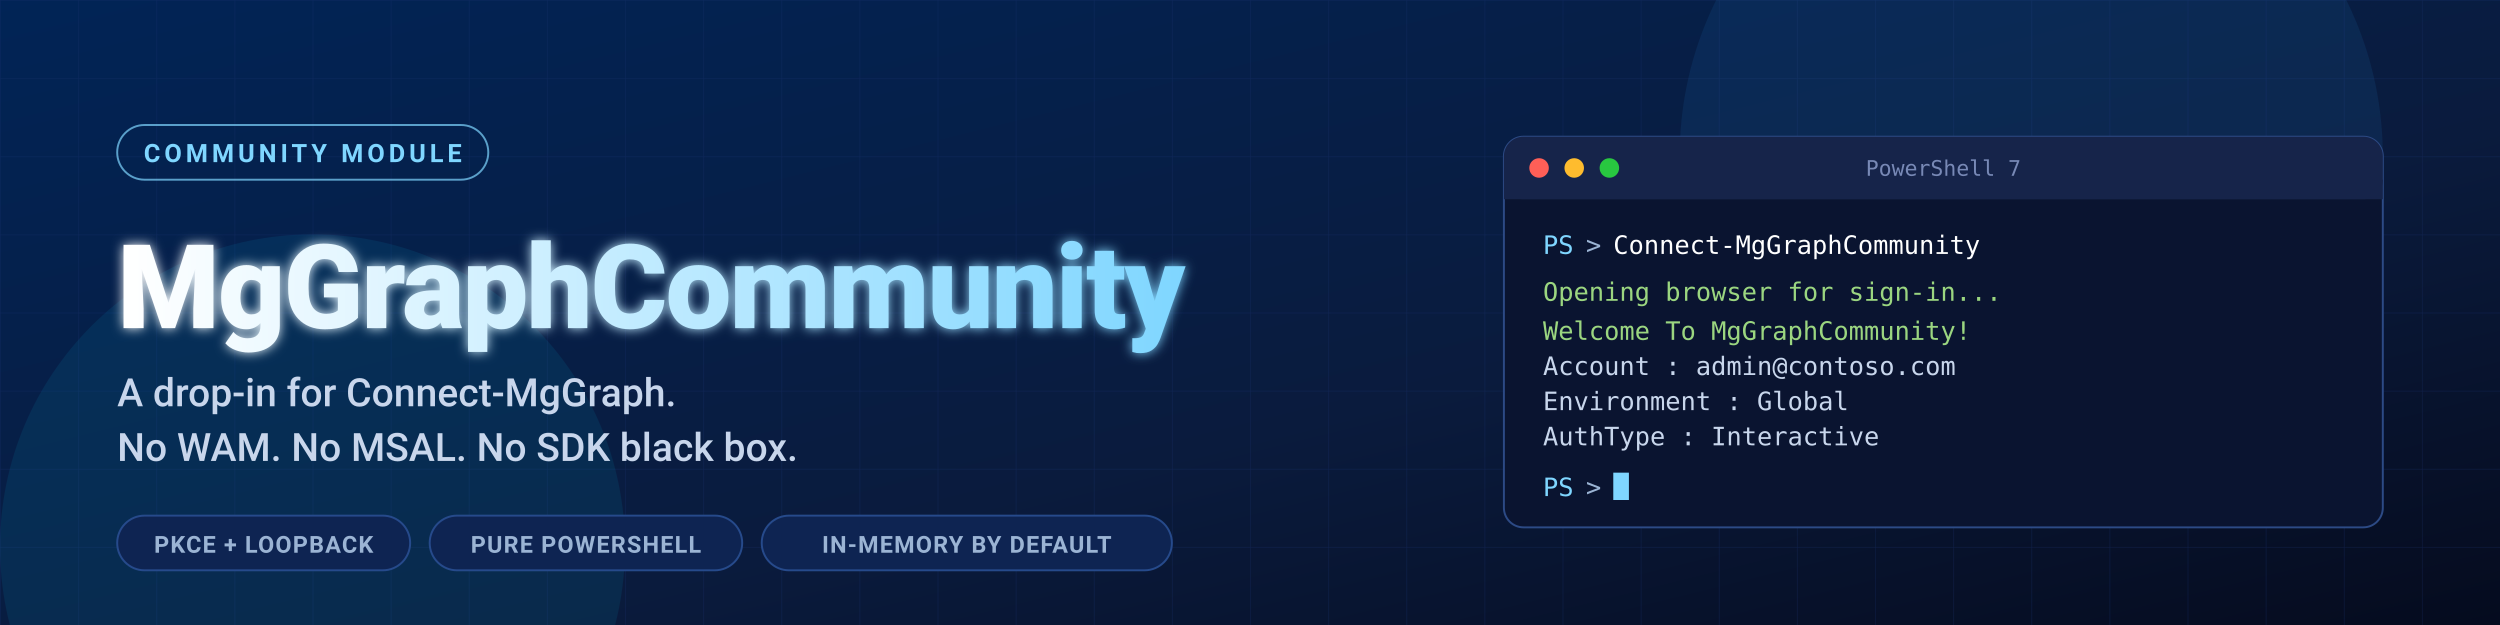
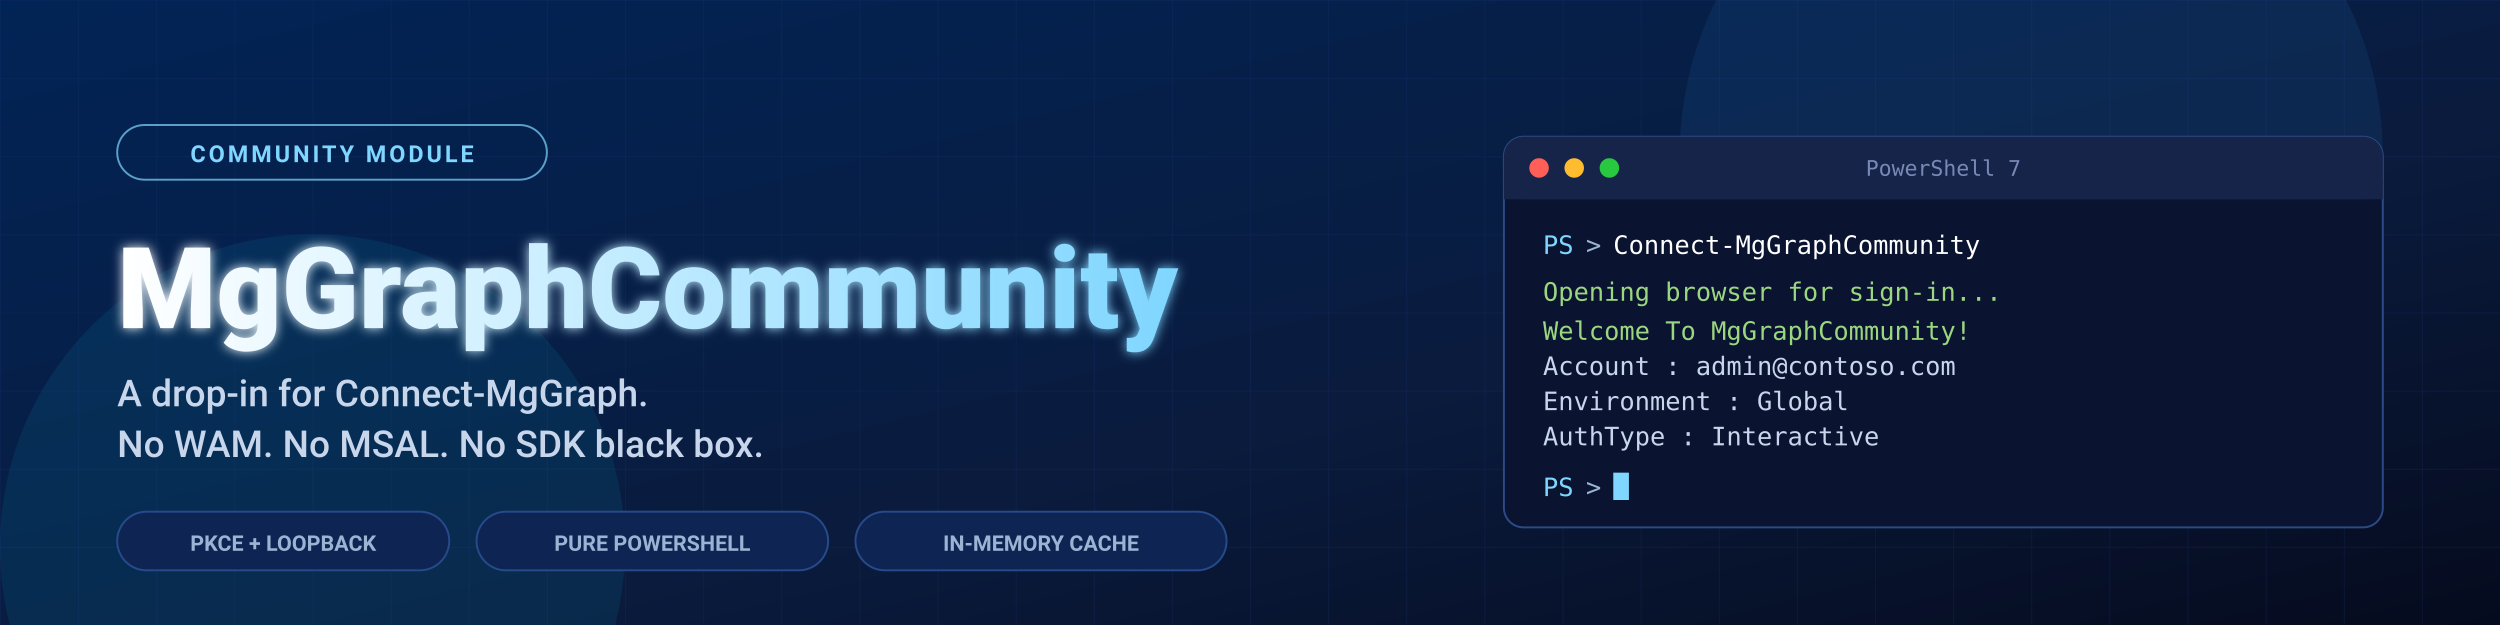
<svg xmlns="http://www.w3.org/2000/svg" viewBox="0 0 1280 320" role="img" aria-label="MgGraphCommunity — A drop-in for Connect-MgGraph. No WAM. No MSAL. No SDK black box.">
  <defs>
    <linearGradient id="bg" x1="0" y1="0" x2="1" y2="1">
      <stop offset="0%" stop-color="#012456" />
      <stop offset="60%" stop-color="#0a1b3d" />
      <stop offset="100%" stop-color="#050b1e" />
    </linearGradient>
    <linearGradient id="title" x1="0" y1="0" x2="1" y2="0">
      <stop offset="0%" stop-color="#ffffff" />
      <stop offset="100%" stop-color="#7fd6ff" />
    </linearGradient>
    <pattern id="grid" width="40" height="40" patternUnits="userSpaceOnUse">
      <path d="M 40 0 L 0 0 0 40" fill="none" stroke="#1a3370" stroke-width="0.5" opacity="0.45" />
    </pattern>
    <filter id="glow" x="-20%" y="-20%" width="140%" height="140%">
      <feGaussianBlur stdDeviation="3" result="b" />
      <feMerge>
        <feMergeNode in="b" />
        <feMergeNode in="SourceGraphic" />
      </feMerge>
    </filter>
  </defs>
  <rect width="1280" height="320" fill="url(#bg)" />
  <rect width="1280" height="320" fill="url(#grid)" />
  <circle cx="1040" cy="80" r="180" fill="#1f7fcf" opacity="0.12" />
  <circle cx="160" cy="280" r="160" fill="#00d4ff" opacity="0.08" />
-   <g font-family="ui-sans-serif, -apple-system, Segoe UI, Roboto, system-ui, sans-serif">
+   <g font-family="'Segoe UI', Roboto, 'Helvetica Neue', Arial, 'Liberation Sans', sans-serif">
    <g transform="translate(60, 64)">
-       <rect x="0" y="0" width="190" height="28" rx="14" fill="none" stroke="#7fd6ff" stroke-width="1" opacity="0.7" />
-       <text x="95" y="19" font-size="13" font-weight="600" fill="#7fd6ff" text-anchor="middle" letter-spacing="2">COMMUNITY MODULE</text>
+       <rect x="0" y="0" width="220" height="28" rx="14" fill="none" stroke="#7fd6ff" stroke-width="1" opacity="0.7" />
+       <text x="110" y="19" font-size="12" font-weight="700" fill="#7fd6ff" text-anchor="middle" letter-spacing="1.5">COMMUNITY MODULE</text>
    </g>
-     <text x="60" y="168" font-size="60" font-weight="800" fill="url(#title)" letter-spacing="-1" filter="url(#glow)">MgGraphCommunity</text>
-     <text x="60" y="208" font-size="20" fill="#c8d6ec" font-weight="500">A drop-in for Connect-MgGraph.</text>
-     <text x="60" y="236" font-size="20" fill="#c8d6ec" font-weight="500">No WAM. No MSAL. No SDK black box.</text>
-     <g transform="translate(60, 264)" font-size="12" font-weight="600" fill="#9bb4d4" letter-spacing="0.6">
+     <text x="60" y="168" font-size="58" font-weight="800" fill="url(#title)" filter="url(#glow)">MgGraphCommunity</text>
+     <text x="60" y="208" font-size="19" fill="#c8d6ec" font-weight="500">A drop-in for Connect-MgGraph.</text>
+     <text x="60" y="234" font-size="19" fill="#c8d6ec" font-weight="500">No WAM. No MSAL. No SDK black box.</text>
+     <g transform="translate(60, 262)" font-size="11" font-weight="700" fill="#9bb4d4">
      <g>
-         <rect x="0" y="0" width="150" height="28" rx="14" fill="#0e2452" stroke="#264a8b" stroke-width="1" />
-         <text x="75" y="19" text-anchor="middle">PKCE + LOOPBACK</text>
+         <rect x="0" y="0" width="170" height="30" rx="15" fill="#0e2452" stroke="#264a8b" stroke-width="1" />
+         <text x="85" y="20" text-anchor="middle">PKCE + LOOPBACK</text>
      </g>
-       <g transform="translate(160, 0)">
-         <rect x="0" y="0" width="160" height="28" rx="14" fill="#0e2452" stroke="#264a8b" stroke-width="1" />
-         <text x="80" y="19" text-anchor="middle">PURE POWERSHELL</text>
+       <g transform="translate(184, 0)">
+         <rect x="0" y="0" width="180" height="30" rx="15" fill="#0e2452" stroke="#264a8b" stroke-width="1" />
+         <text x="90" y="20" text-anchor="middle">PURE POWERSHELL</text>
      </g>
-       <g transform="translate(330, 0)">
-         <rect x="0" y="0" width="210" height="28" rx="14" fill="#0e2452" stroke="#264a8b" stroke-width="1" />
-         <text x="105" y="19" text-anchor="middle">IN-MEMORY BY DEFAULT</text>
+       <g transform="translate(378, 0)">
+         <rect x="0" y="0" width="190" height="30" rx="15" fill="#0e2452" stroke="#264a8b" stroke-width="1" />
+         <text x="95" y="20" text-anchor="middle">IN-MEMORY CACHE</text>
      </g>
    </g>
  </g>
  <g transform="translate(770, 70)">
    <rect x="0" y="0" width="450" height="200" rx="10" fill="#0a1430" stroke="#2c4a85" stroke-width="1" />
    <rect x="0" y="0" width="450" height="32" rx="10" fill="#16244a" />
    <rect x="0" y="22" width="450" height="10" fill="#16244a" />
    <circle cx="18" cy="16" r="5" fill="#ff5f57" />
    <circle cx="36" cy="16" r="5" fill="#febc2e" />
    <circle cx="54" cy="16" r="5" fill="#28c840" />
    <text x="225" y="20" font-family="ui-monospace, SFMono-Regular, Consolas, monospace" font-size="11" fill="#7889b6" text-anchor="middle">PowerShell 7</text>
    <g font-family="ui-monospace, SFMono-Regular, Consolas, monospace" font-size="13">
      <text x="20" y="60" fill="#7fd6ff">PS</text>
      <text x="42" y="60" fill="#9bb4d4">&gt;</text>
      <text x="56" y="60" fill="#ffffff">Connect-MgGraphCommunity</text>
      <text x="20" y="84" fill="#9bd680">Opening browser for sign-in...</text>
      <text x="20" y="104" fill="#9bd680">Welcome To MgGraphCommunity!</text>
      <text x="20" y="122" fill="#c8d6ec">  Account     : admin@contoso.com</text>
      <text x="20" y="140" fill="#c8d6ec">  Environment : Global</text>
      <text x="20" y="158" fill="#c8d6ec">  AuthType    : Interactive</text>
      <text x="20" y="184" fill="#7fd6ff">PS</text>
      <text x="42" y="184" fill="#9bb4d4">&gt;</text>
      <rect x="56" y="172" width="8" height="14" fill="#7fd6ff">
        <animate attributeName="opacity" values="1;0;1" dur="1.1s" repeatCount="indefinite" />
      </rect>
    </g>
  </g>
</svg>
